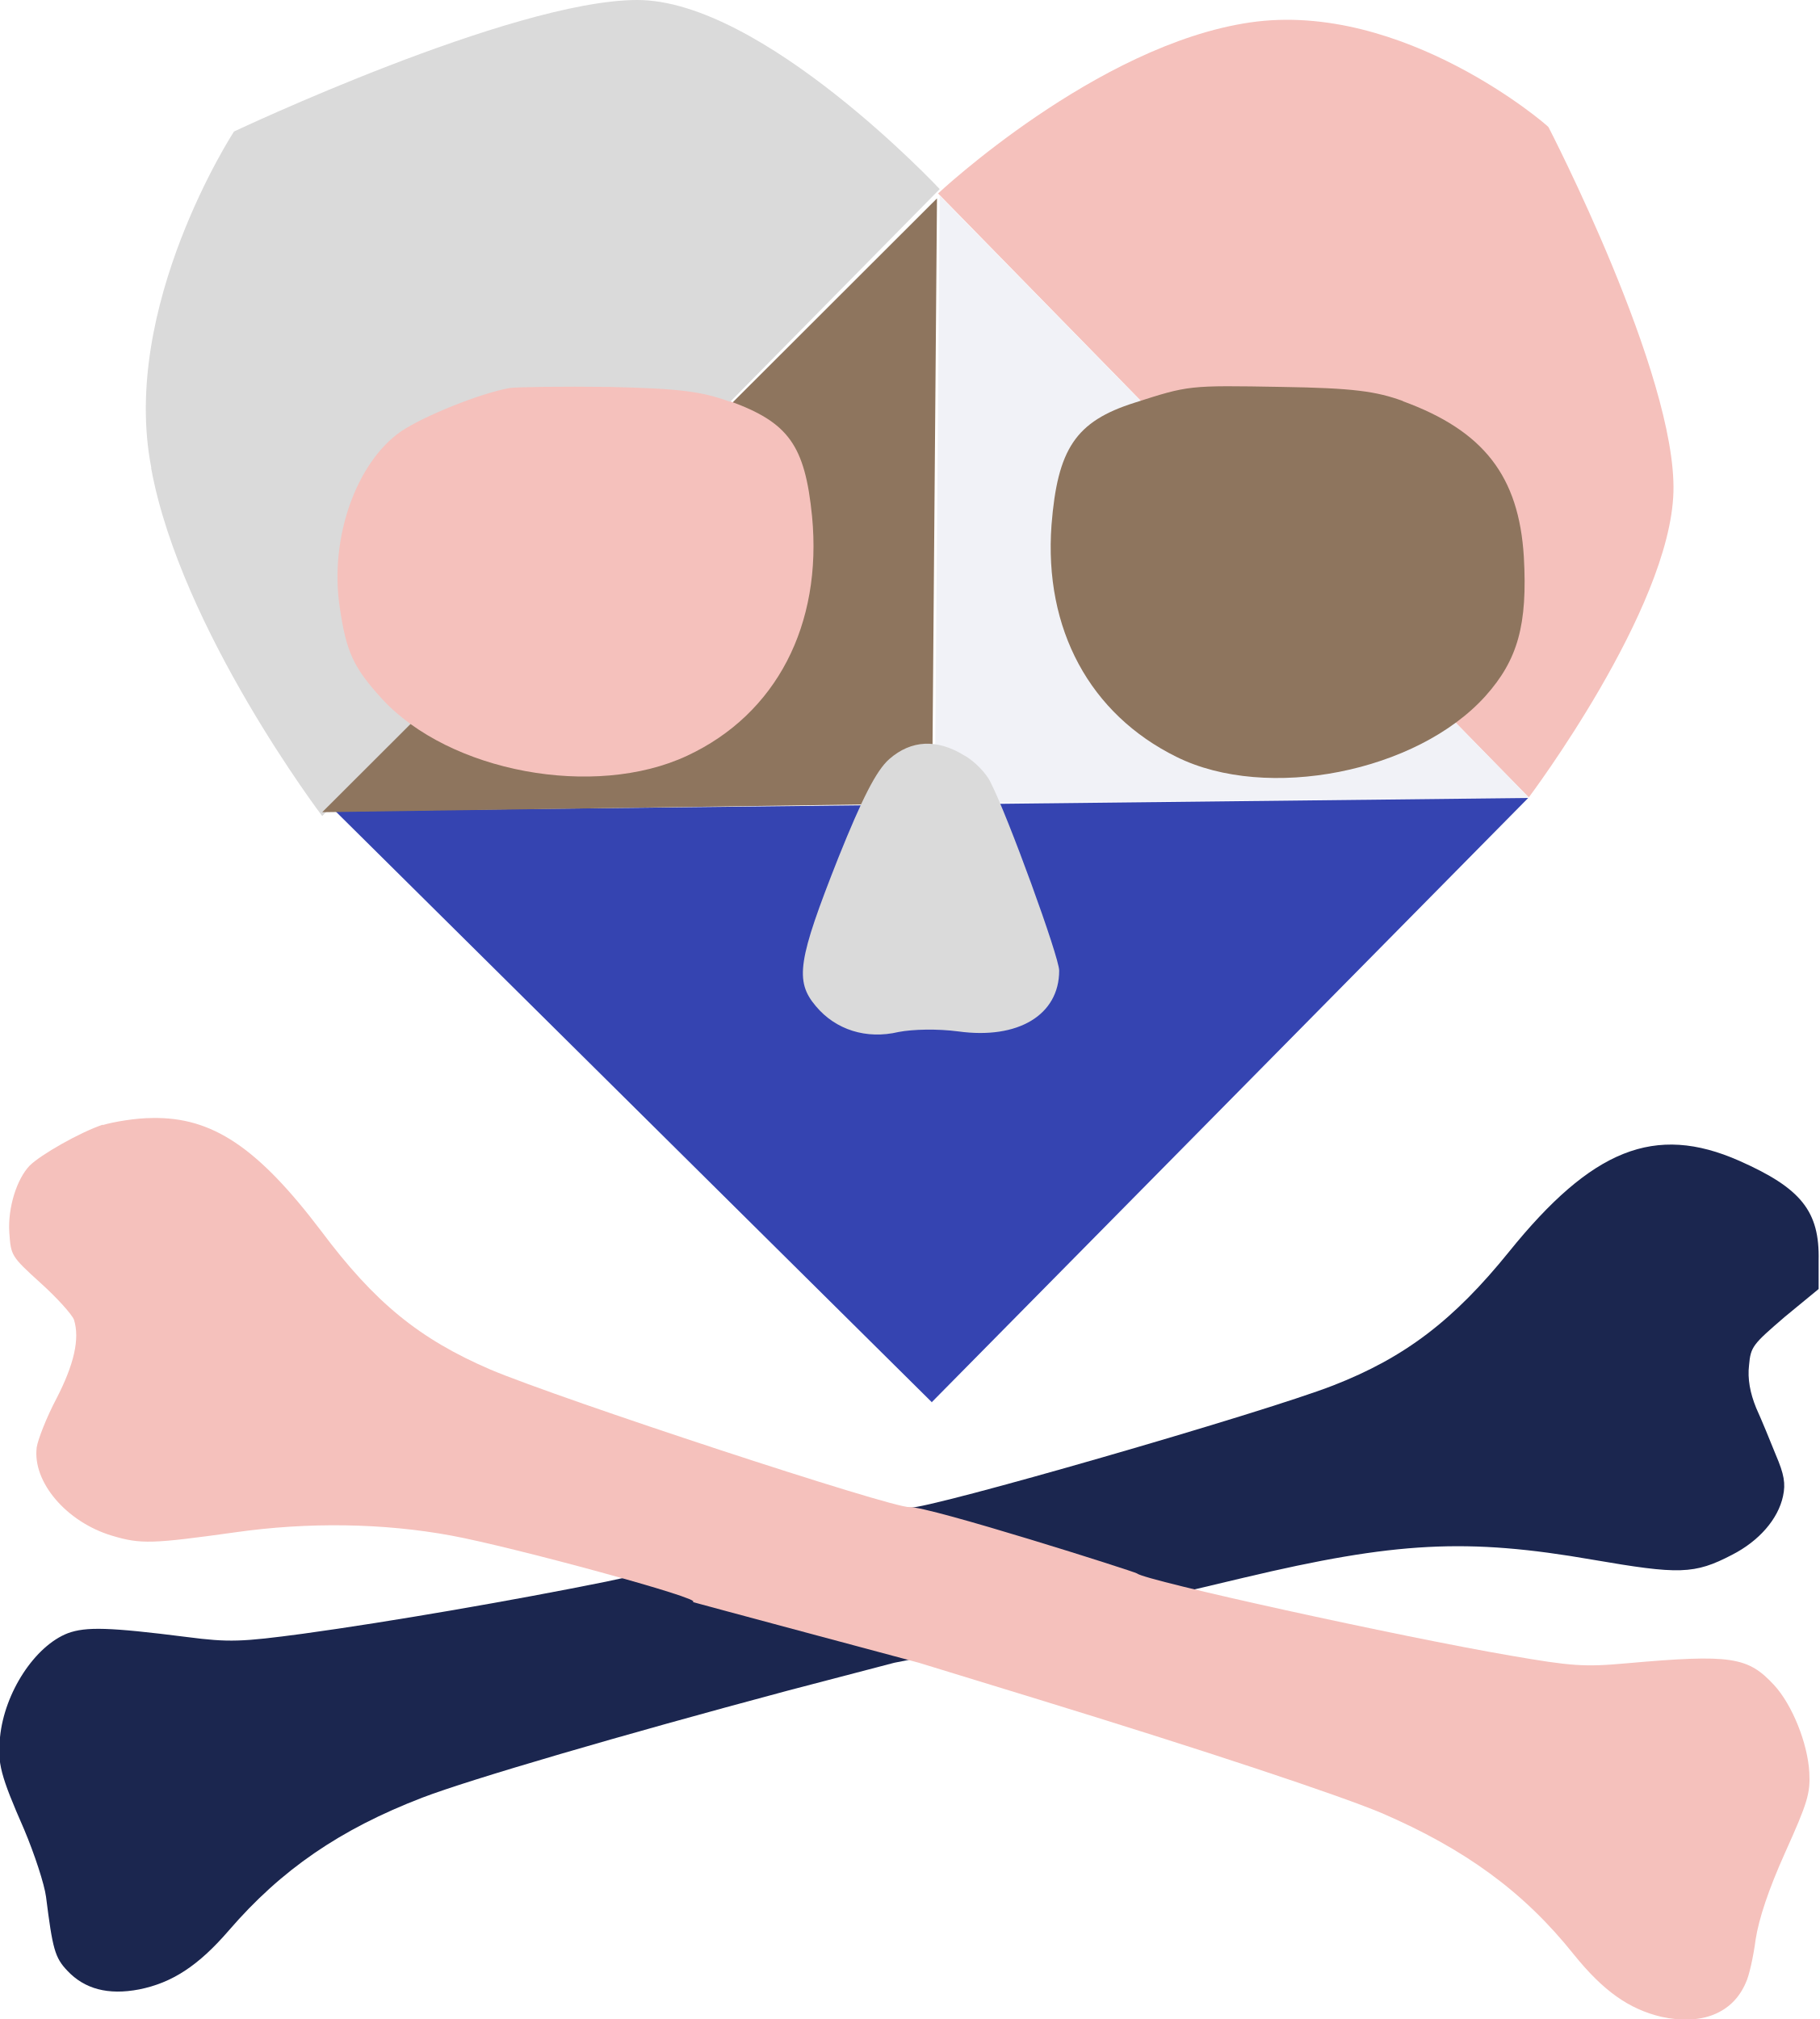
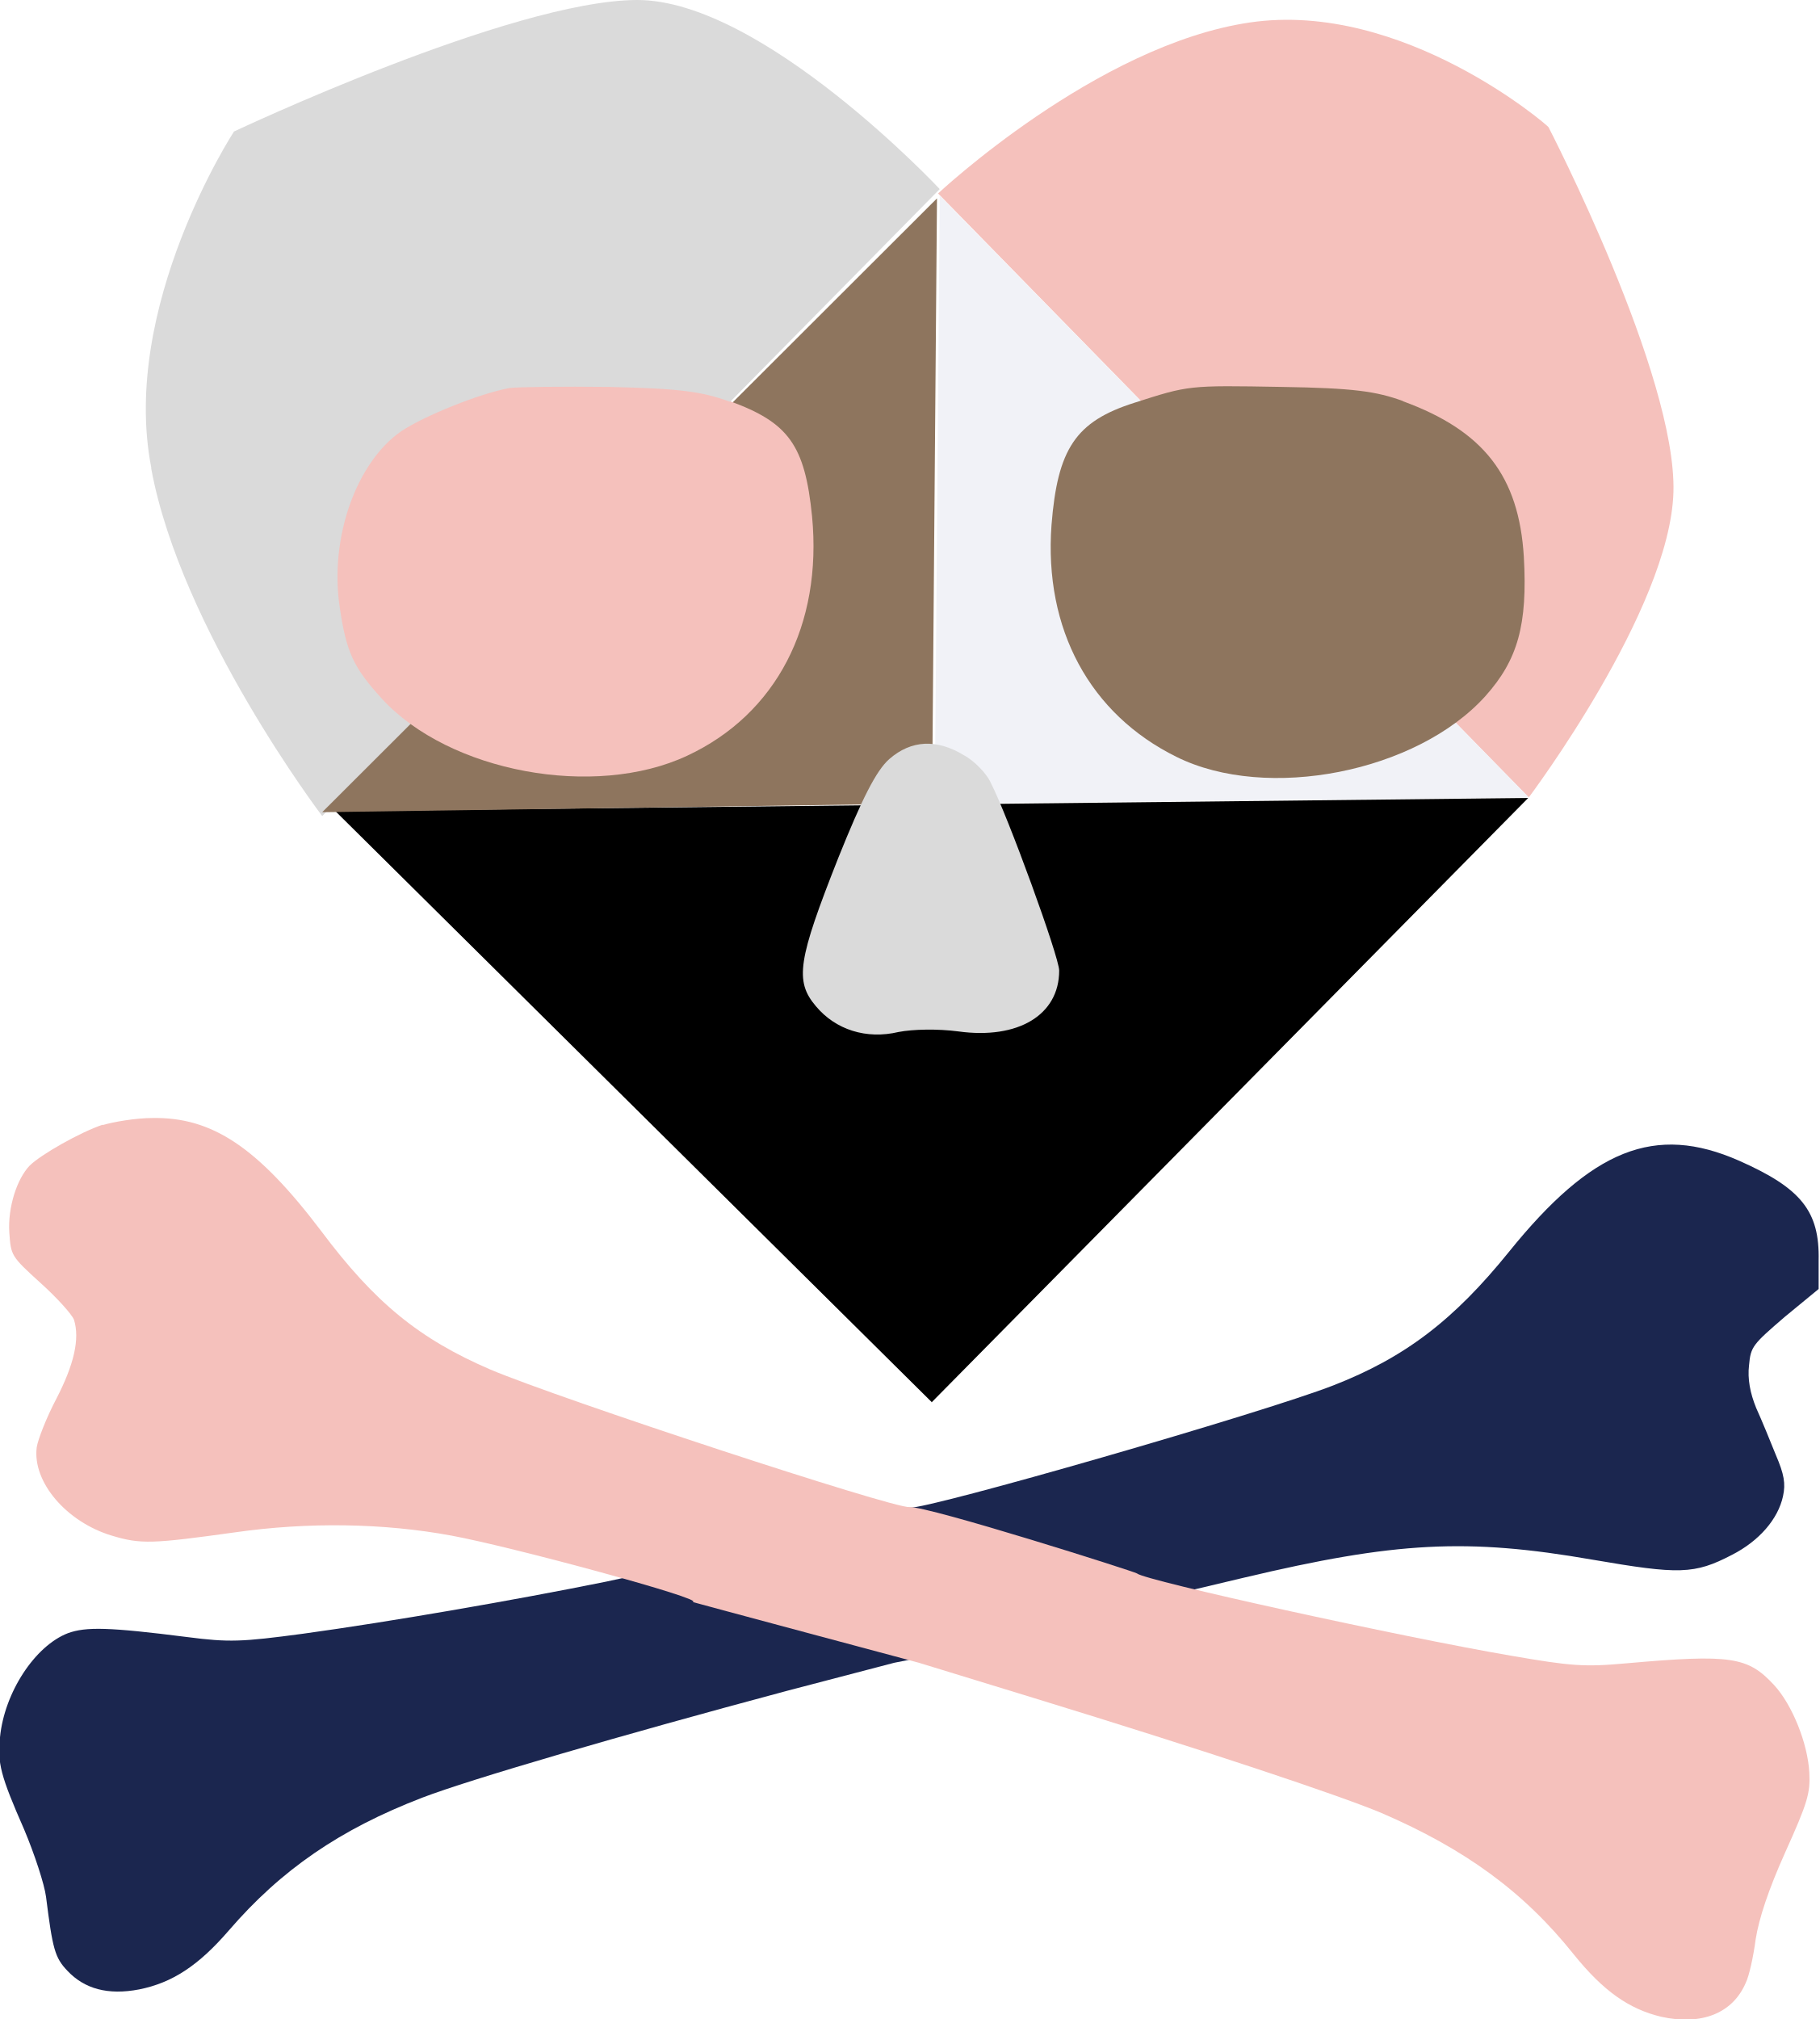
<svg xmlns="http://www.w3.org/2000/svg" id="Layer_2" data-name="Layer 2" viewBox="0 0 33.21 36.84">
  <defs>
    <style>
      .cls-1 {
-         fill: #3544b1;
+         fill: $color-blue;
      }

      .cls-2 {
        fill: #f1f2f7;
      }

      .cls-3 {
        fill: #dadada;
      }

      .cls-4 {
        fill: #8e755e;
      }

      .cls-5 {
        fill: #f5c1bc;
      }

      .cls-6 {
        fill: #1b264f;
      }
    </style>
  </defs>
  <g id="Layer_1-2" data-name="Layer 1">
    <g>
      <g>
        <path class="cls-3" d="M2.76,8.55c.54,2.94,3.12,6.34,3.12,6.34L17.15,3.45S13.91-.01,11.62,0,4.27,2.4,4.27,2.4c0,0-2.08,3.19-1.51,6.13" />
        <path class="cls-5" d="M27.9,14.55s2.58-3.43,2.64-5.57c.06-2.14-2.28-6.66-2.28-6.66C28.27,2.31,25.61,0,22.81,.41s-5.69,3.12-5.69,3.12l10.78,11.02Z" />
        <path class="cls-1" d="M17,25.59l10.89-11.03-21.77,.24,10.89,10.79" />
        <path class="cls-4" d="M5.88,14.82L17.1,3.62l-.09,11.04-11.12,.16Z" />
        <path class="cls-2" d="M27.9,14.55L17.15,3.57l-.09,11.09,10.84-.11Z" />
      </g>
      <path class="cls-5" d="M13.32,7.33c-.52-.19-.92-.24-2.2-.27-.86-.01-1.67,0-1.82,.02-.55,.1-1.56,.51-1.98,.79-.82,.57-1.31,1.95-1.12,3.21,.12,.82,.25,1.1,.77,1.67,1.23,1.34,3.88,1.83,5.57,1.04,1.63-.76,2.47-2.39,2.28-4.37-.13-1.3-.43-1.71-1.5-2.1Z" />
      <path class="cls-3" d="M17.59,13.78c-.49-.3-.96-.28-1.36,.07-.24,.21-.5,.73-.93,1.8-.74,1.87-.8,2.25-.41,2.71,.36,.43,.92,.61,1.51,.47,.26-.05,.71-.06,1.09-.01,1.09,.15,1.84-.3,1.84-1.11,0-.25-.94-2.83-1.25-3.43-.07-.16-.3-.4-.49-.5Z" />
      <path class="cls-4" d="M25.61,7.32c-.49-.18-.91-.24-2.22-.26-1.71-.03-1.69-.03-2.69,.29-1.07,.34-1.4,.84-1.51,2.23-.14,1.9,.7,3.45,2.28,4.23,1.65,.82,4.39,.28,5.64-1.11,.59-.66,.77-1.3,.7-2.54-.09-1.47-.73-2.3-2.21-2.84Z" />
    </g>
    <g>
      <path class="cls-6" d="M12.42,28.59s-.63,.11-1.36,.27c-1.68,.34-3.93,.73-5.53,.95-1.12,.15-1.35,.16-2.12,.06-1.42-.18-1.84-.19-2.17-.07-.6,.23-1.16,1.08-1.24,1.9-.05,.47,.01,.7,.44,1.68,.19,.45,.37,1,.4,1.23,.12,.95,.16,1.11,.39,1.35,.31,.33,.74,.45,1.31,.34,.6-.12,1.08-.43,1.64-1.08,.95-1.1,2.02-1.84,3.53-2.42,.86-.33,3.63-1.14,6.66-1.95l1.95-.51s4.31-.84,4.19-.99c-.03-.03,.06-.06,2.18-.56,2.78-.66,4.08-.73,6.38-.33,1.57,.27,1.85,.27,2.54-.09,.49-.25,.84-.65,.93-1.07,.05-.23,.02-.4-.13-.75-.1-.25-.26-.64-.36-.86-.11-.27-.16-.53-.13-.78,.03-.34,.07-.38,.65-.88l.62-.51v-.52c.02-.9-.32-1.32-1.45-1.82-1.54-.68-2.69-.21-4.2,1.66-1.01,1.25-1.9,1.93-3.21,2.44-1.28,.5-7.39,2.26-7.73,2.23-.32-.03-3.91,1.1-4.18,1.09Z" />
      <path class="cls-5" d="M1.88,20.52c-.42,.14-1.14,.55-1.34,.75-.23,.24-.4,.76-.37,1.22,.03,.42,.03,.43,.57,.92,.3,.27,.57,.57,.61,.67,.11,.35,0,.82-.32,1.44-.18,.34-.34,.75-.36,.89-.08,.63,.54,1.36,1.37,1.61,.53,.16,.74,.15,2.25-.06,1.33-.19,2.71-.17,3.95,.06,1.09,.2,4.67,1.17,4.4,1.21-.02,0,4.13,1.11,4.13,1.11l2.12,.65c3.1,.95,5.53,1.76,6.32,2.09,1.53,.66,2.6,1.44,3.51,2.58,.54,.67,1.01,1,1.6,1.14,.73,.16,1.3-.06,1.54-.62,.06-.12,.14-.48,.18-.79,.06-.38,.23-.9,.54-1.59,.41-.91,.46-1.08,.44-1.46-.03-.53-.31-1.23-.64-1.59-.48-.52-.78-.57-2.7-.4-.77,.07-1.01,.05-2.11-.14-1.99-.34-6.68-1.37-6.82-1.5-.03-.03-3.81-1.23-4.15-1.21-.32,.02-6.37-1.97-7.65-2.51-1.3-.56-2.11-1.22-3.09-2.53-1.16-1.53-1.99-2.08-3.08-2.06-.3,0-.71,.07-.91,.13Z" />
    </g>
  </g>
</svg>
